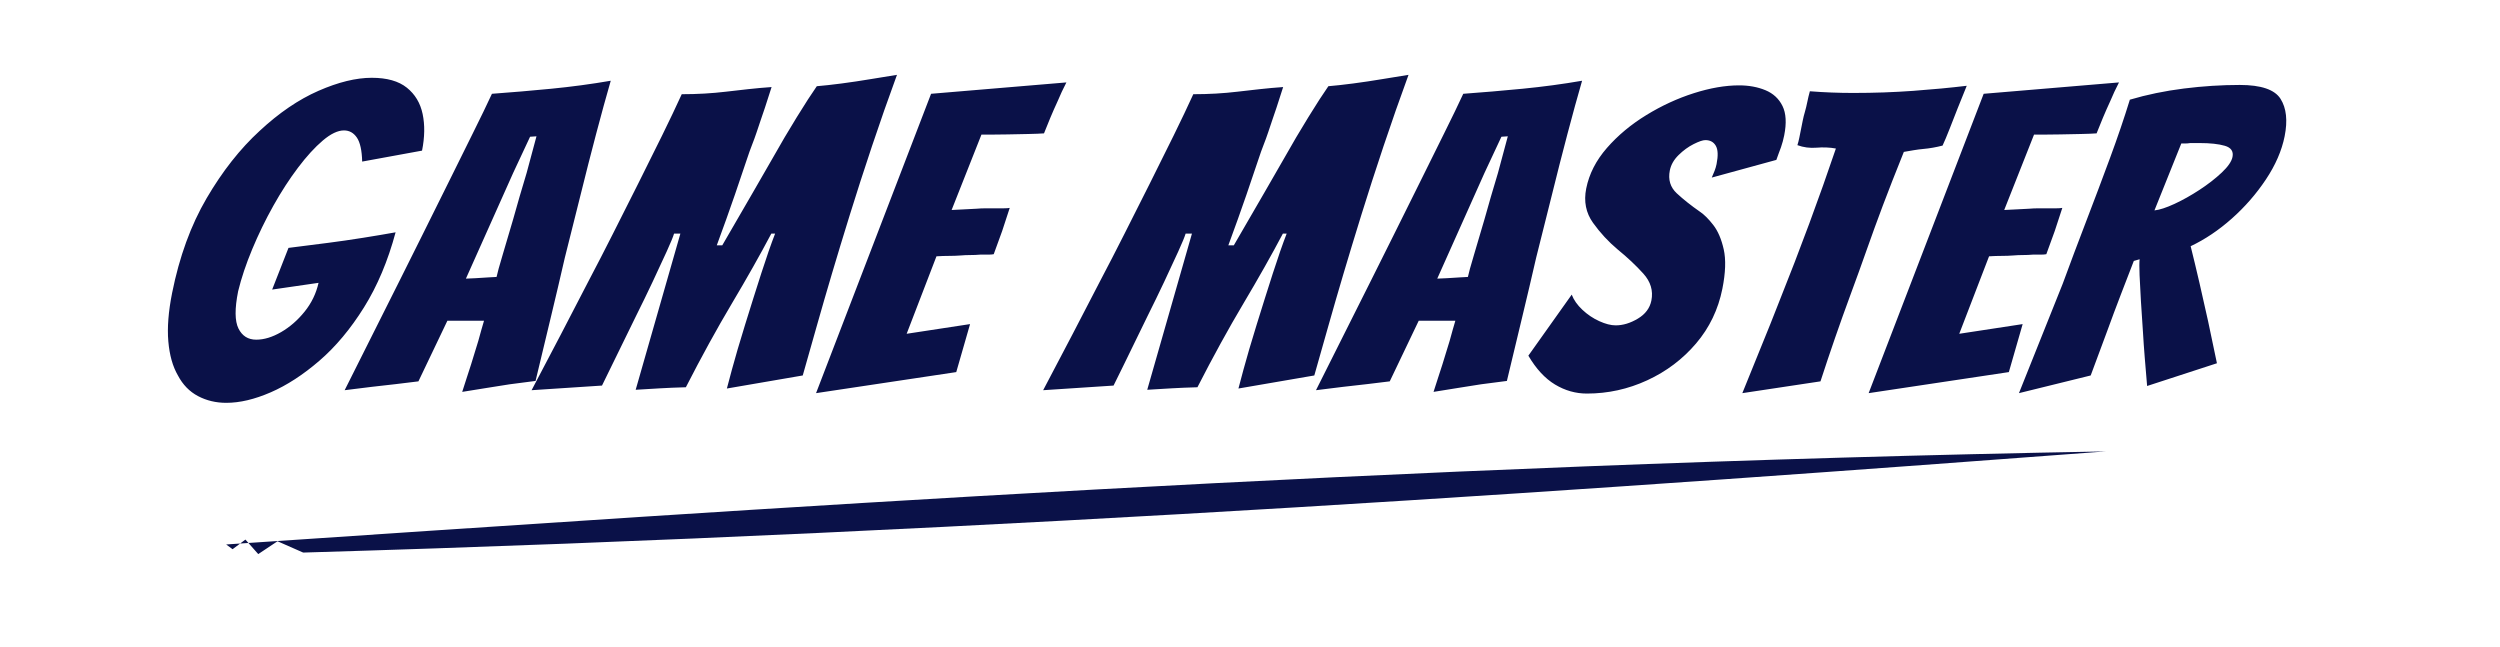
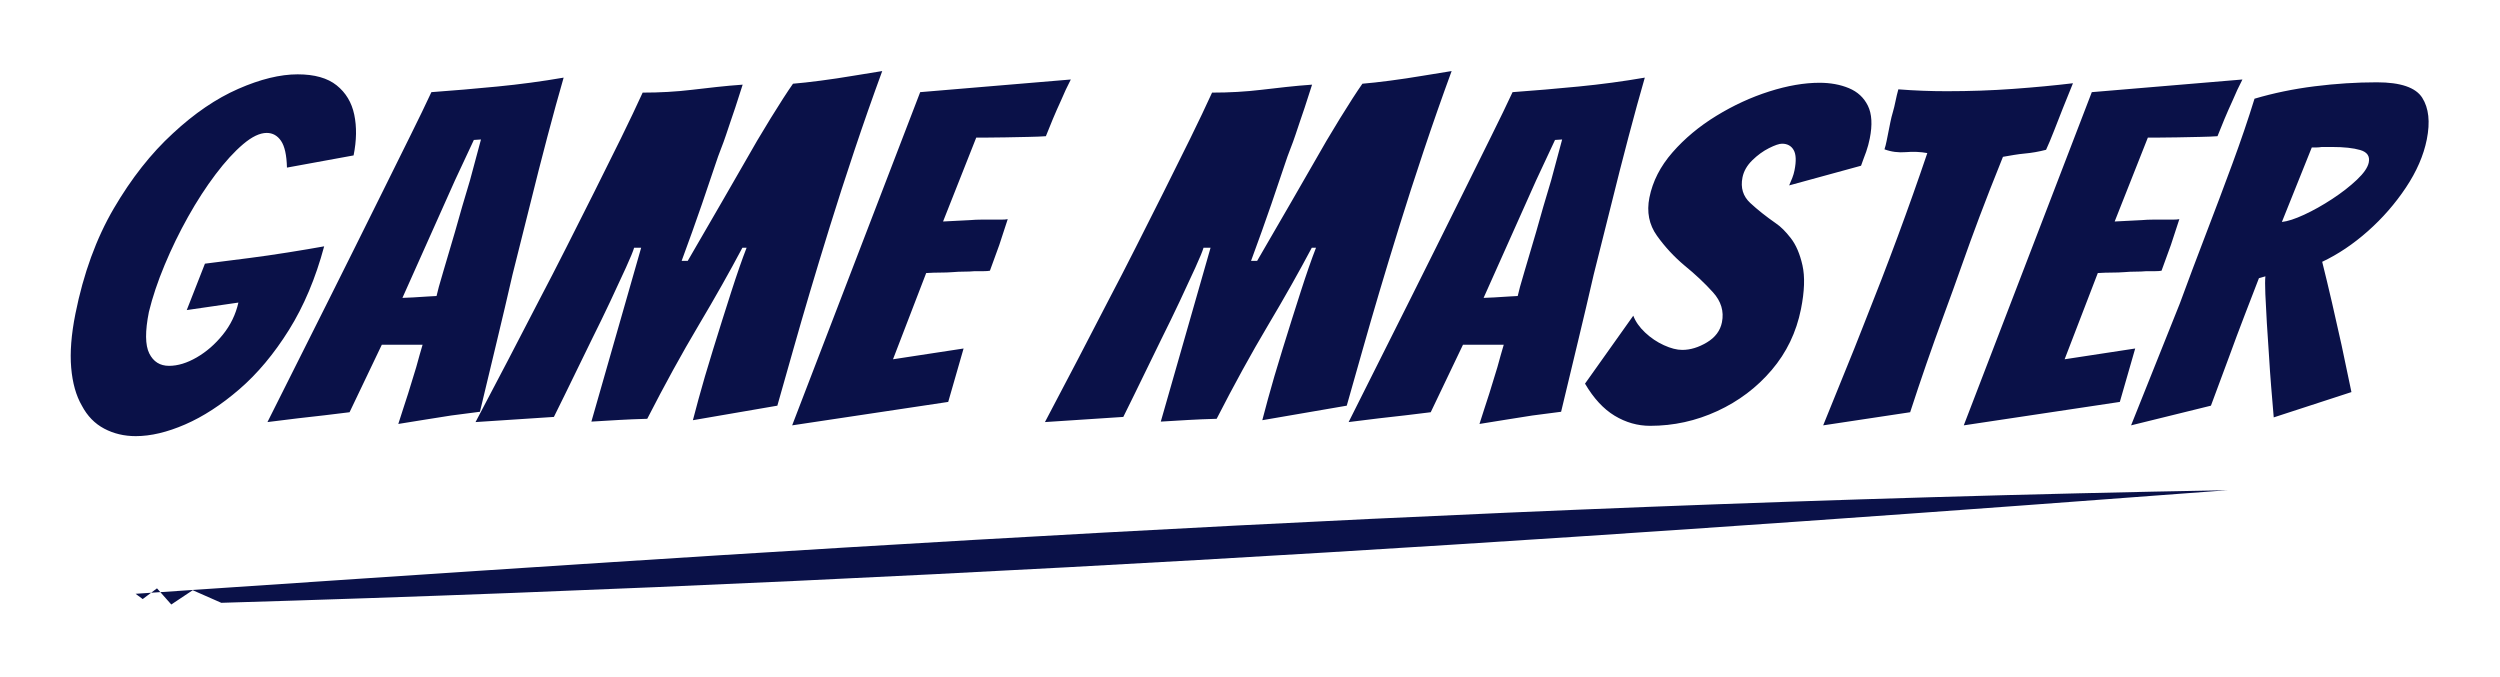
- <svg xmlns="http://www.w3.org/2000/svg" viewBox="22 -17 1636 423" role="img" aria-label="GameMaster">
+ <svg xmlns="http://www.w3.org/2000/svg" viewBox="90.3 -9.8 1469.8 397.6" role="img" aria-label="GameMaster">
  <defs />
  <path d="M170.12 246.613Q159.925 246.613 151.577 242.204Q143.229 237.796 138.434 228.703Q133.31 219.887 132.152 206.386Q130.995 192.885 134.632 174.7Q141.741 139.157 157.225 112.707Q172.71 86.256 191.942 68.622Q210.898 50.989 230.378 42.447Q249.857 33.906 265.287 33.906Q280.165 33.906 288.238 40.381Q296.311 46.856 298.571 57.601Q300.83 68.347 298.185 81.572L259.005 88.736Q258.729 77.715 255.533 73.031Q252.337 68.347 247.102 68.347Q241.041 68.347 233.243 74.959Q225.446 81.572 217.015 92.731Q208.583 103.89 200.869 117.666Q193.154 131.442 187.065 146.045Q180.976 160.648 177.835 173.598Q174.418 190.681 178.055 197.982Q181.692 205.284 189.682 205.284Q197.397 205.284 205.966 200.324Q214.535 195.365 221.313 186.961Q228.091 178.558 230.46 168.088L200.097 172.496L210.788 145.219L236.797 141.912Q247.543 140.535 259.639 138.606Q271.734 136.677 280.882 135.024Q273.332 163.128 260.162 184.206Q246.992 205.284 231.011 219.06Q215.031 232.836 199.188 239.724Q183.345 246.613 170.12 246.613Z M324.47 239.449Q325.958 234.765 327.391 230.357Q328.823 225.948 330.256 221.54L334.995 206.11Q336.042 202.253 336.979 198.947Q337.916 195.64 338.742 192.885H314.771L295.815 232.561Q289.588 233.387 281.13 234.352Q272.671 235.316 265.342 236.143Q260.823 236.694 256.442 237.245Q252.062 237.796 247.543 238.347L283.747 166.159Q290.194 153.209 298.46 136.677Q306.726 120.146 315.295 102.788Q323.864 85.429 331.468 70.138Q339.073 54.846 343.922 44.376Q362.934 42.998 382.744 41.07Q402.554 39.141 421.676 35.835Q417.212 51.264 412.088 70.689Q406.963 90.113 401.865 110.778Q396.768 131.442 391.643 151.556Q387.29 170.567 382.413 190.818Q377.536 211.07 372.467 232.285Q368.224 232.836 363.981 233.387Q359.737 233.938 355.494 234.489Q348.386 235.592 339.844 236.969Q331.303 238.347 324.47 239.449ZM326.895 165.332Q328.548 165.332 333.149 165.057Q337.75 164.781 341.938 164.506Q346.126 164.23 346.953 164.23Q347.669 160.648 350.976 149.627Q354.282 138.606 357.809 126.483Q359.793 119.319 361.997 111.742Q364.201 104.165 366.626 96.175L373.073 72.204L368.885 72.48L357.809 96.175Z M369.877 238.347Q389.384 201.426 407.404 166.434Q414.953 152.107 423.164 135.851Q431.374 119.595 439.613 103.201Q447.851 86.807 455.29 71.653Q462.729 56.499 468.13 44.652Q483.284 44.652 497.115 42.998Q504.169 42.172 511.635 41.345Q519.102 40.519 526.927 39.968L522.574 53.468Q521.251 57.326 519.901 61.321Q518.551 65.316 517.173 69.449Q515.796 73.582 514.115 77.853Q512.434 82.123 511.002 86.532Q508.191 95.073 502.929 110.365Q497.666 125.656 491.053 143.566H494.635Q506.814 122.626 514.831 108.712Q522.849 94.797 527.919 85.981Q535.193 73.031 543.348 59.806Q551.504 46.58 556.519 39.417Q563.241 38.865 572.72 37.626Q582.198 36.386 592.034 34.733Q601.87 33.079 608.979 31.977Q600.493 55.122 592.613 78.679Q584.733 102.237 578.12 123.59Q571.507 144.943 566.438 162.026Q561.368 179.109 556.656 195.778Q551.945 212.447 547.316 228.703L497.666 237.245Q497.776 236.694 500.972 224.846Q504.169 212.998 509.624 195.365Q515.079 177.731 520.177 161.888Q525.274 146.045 529.241 135.851H526.762Q515.686 156.791 500.945 181.588Q486.204 206.386 470.83 236.418Q461.131 236.694 454.16 237.107Q447.19 237.52 437.987 238.071L467.248 135.851H463.115Q462.233 138.882 458.293 147.561Q454.353 156.24 449.091 167.399Q443.828 178.558 438.318 189.579Q417.267 232.836 415.945 235.316Z M556.023 240.276 631.297 44.376 719.851 36.937Q716.71 42.998 714.065 49.335Q711.64 54.571 709.271 60.219Q706.901 65.867 705.193 70.276Q701.556 70.551 694.916 70.689Q688.276 70.827 681.36 70.964Q674.444 71.102 669.485 71.102Q664.525 71.102 664.25 71.102L644.742 120.421L660.888 119.595Q663.974 119.319 667.143 119.319Q670.311 119.319 673.342 119.319Q676.373 119.319 678.853 119.319Q681.332 119.319 682.765 119.044Q681.442 122.901 680.285 126.621Q679.128 130.34 677.806 134.198L672.295 149.352Q670.862 149.627 668.658 149.627Q666.454 149.627 663.423 149.627Q660.337 149.903 657.031 149.903Q653.724 149.903 650.639 150.178Q647.002 150.454 643.144 150.454Q639.287 150.454 634.823 150.729L615.316 201.426L656.81 195.089L647.773 226.499Z  M704.642 238.347Q724.149 201.426 742.169 166.434Q749.718 152.107 757.929 135.851Q766.139 119.595 774.378 103.201Q782.616 86.807 790.055 71.653Q797.494 56.499 802.895 44.652Q818.049 44.652 831.88 42.998Q838.934 42.172 846.4 41.345Q853.867 40.519 861.692 39.968L857.339 53.468Q856.016 57.326 854.666 61.321Q853.316 65.316 851.938 69.449Q850.561 73.582 848.88 77.853Q847.199 82.123 845.767 86.532Q842.956 95.073 837.694 110.365Q832.431 125.656 825.818 143.566H829.4Q841.579 122.626 849.596 108.712Q857.614 94.797 862.684 85.981Q869.958 73.031 878.113 59.806Q886.269 46.58 891.284 39.417Q898.006 38.865 907.485 37.626Q916.963 36.386 926.799 34.733Q936.635 33.079 943.744 31.977Q935.258 55.122 927.378 78.679Q919.498 102.237 912.885 123.59Q906.272 144.943 901.203 162.026Q896.133 179.109 891.421 195.778Q886.71 212.447 882.081 228.703L832.431 237.245Q832.541 236.694 835.737 224.846Q838.934 212.998 844.389 195.365Q849.844 177.731 854.942 161.888Q860.039 146.045 864.006 135.851H861.527Q850.451 156.791 835.71 181.588Q820.969 206.386 805.595 236.418Q795.896 236.694 788.925 237.107Q781.955 237.52 772.752 238.071L802.013 135.851H797.88Q796.998 138.882 793.058 147.561Q789.118 156.24 783.856 167.399Q778.593 178.558 773.083 189.579Q752.032 232.836 750.71 235.316Z M960.11 239.449Q961.598 234.765 963.031 230.357Q964.464 225.948 965.896 221.54L970.635 206.11Q971.682 202.253 972.619 198.947Q973.556 195.64 974.382 192.885H950.412L931.455 232.561Q925.229 233.387 916.77 234.352Q908.311 235.316 900.982 236.143Q896.464 236.694 892.083 237.245Q887.702 237.796 883.183 238.347L919.387 166.159Q925.835 153.209 934.1 136.677Q942.366 120.146 950.935 102.788Q959.504 85.429 967.109 70.138Q974.713 54.846 979.562 44.376Q998.574 42.998 1018.384 41.07Q1038.194 39.141 1057.316 35.835Q1052.853 51.264 1047.728 70.689Q1042.603 90.113 1037.506 110.778Q1032.408 131.442 1027.284 151.556Q1022.93 170.567 1018.053 190.818Q1013.177 211.07 1008.107 232.285Q1003.864 232.836 999.621 233.387Q995.378 233.938 991.135 234.489Q984.026 235.592 975.485 236.969Q966.943 238.347 960.11 239.449ZM962.535 165.332Q964.188 165.332 968.789 165.057Q973.391 164.781 977.579 164.506Q981.767 164.23 982.593 164.23Q983.31 160.648 986.616 149.627Q989.922 138.606 993.449 126.483Q995.433 119.319 997.637 111.742Q999.841 104.165 1002.266 96.175L1008.713 72.204L1004.525 72.48L993.449 96.175Z M1060.457 240.551Q1049.436 240.551 1039.6 234.627Q1029.763 228.703 1022.159 215.754L1050.538 175.802Q1052.522 181.037 1057.509 185.721Q1062.496 190.405 1068.558 193.16Q1074.619 195.916 1079.303 195.916Q1086.467 195.916 1093.823 191.507Q1101.18 187.099 1102.668 179.66Q1104.596 170.016 1097.378 162.026Q1090.159 154.036 1080.681 146.321Q1071.478 138.606 1064.48 128.825Q1057.481 119.044 1060.016 106.37Q1062.882 92.042 1073.6 79.781Q1084.318 67.52 1099.389 58.29Q1114.46 49.06 1130.496 43.963Q1146.532 38.865 1160.032 38.865Q1169.676 38.865 1177.308 42.034Q1184.94 45.203 1188.467 52.366Q1191.994 59.53 1189.569 71.653Q1189.183 73.582 1188.66 75.511Q1188.136 77.439 1187.475 79.368Q1186.814 81.297 1185.987 83.363Q1185.16 85.429 1184.444 87.634L1142.178 99.206Q1143.17 97.002 1144.024 94.797Q1144.878 92.593 1145.319 90.389Q1146.972 82.123 1144.823 78.404Q1142.674 74.684 1137.99 74.684Q1135.511 74.684 1130.303 77.301Q1125.096 79.919 1120.467 84.465Q1115.838 89.011 1114.736 94.522Q1112.917 103.614 1119.31 109.538Q1125.702 115.462 1134.408 121.524Q1138.541 124.279 1143.143 130.203Q1147.744 136.126 1150.003 146.183Q1152.263 156.24 1149.122 171.945Q1145.044 192.334 1131.901 207.763Q1118.759 223.193 1099.94 231.872Q1081.122 240.551 1060.457 240.551Z M1162.182 240.276Q1168.243 225.122 1174.415 210.105Q1180.587 195.089 1186.263 180.486Q1207.203 128.136 1223.404 80.194Q1220.483 79.643 1217.204 79.506Q1213.925 79.368 1210.84 79.643Q1204.117 80.194 1198.22 77.99Q1198.937 75.786 1199.46 73.169Q1199.984 70.551 1200.535 67.796Q1201.141 64.765 1201.72 61.872Q1202.298 58.979 1203.125 56.224Q1204.006 53.193 1204.695 49.749Q1205.384 46.305 1206.376 42.723Q1213.429 43.274 1220.538 43.549Q1227.647 43.825 1234.81 43.825Q1255.199 43.825 1274.073 42.447Q1292.947 41.07 1309.037 39.141L1303.031 54.019L1297.961 66.969Q1295.151 74.133 1293.222 78.266Q1290.026 79.092 1286.885 79.643Q1283.744 80.194 1280.658 80.47Q1277.572 80.746 1274.293 81.297Q1271.015 81.848 1267.874 82.399Q1259.663 102.788 1254.07 117.666Q1248.476 132.545 1243.682 146.183Q1238.888 159.822 1232.882 176.078Q1222.632 203.906 1213.319 232.561Z M1244.84 240.276 1320.113 44.376 1408.668 36.937Q1405.527 42.998 1402.882 49.335Q1400.457 54.571 1398.088 60.219Q1395.718 65.867 1394.01 70.276Q1390.373 70.551 1383.733 70.689Q1377.092 70.827 1370.177 70.964Q1363.261 71.102 1358.301 71.102Q1353.342 71.102 1353.066 71.102L1333.559 120.421L1349.705 119.595Q1352.791 119.319 1355.959 119.319Q1359.128 119.319 1362.159 119.319Q1365.19 119.319 1367.669 119.319Q1370.149 119.319 1371.582 119.044Q1370.259 122.901 1369.102 126.621Q1367.945 130.34 1366.622 134.198L1361.112 149.352Q1359.679 149.627 1357.475 149.627Q1355.271 149.627 1352.24 149.627Q1349.154 149.903 1345.848 149.903Q1342.541 149.903 1339.455 150.178Q1335.818 150.454 1331.961 150.454Q1328.104 150.454 1323.64 150.729L1304.133 201.426L1345.627 195.089L1336.59 226.499Z M1343.203 240.276 1371.857 168.639Q1379.131 148.801 1387.177 127.861Q1395.222 106.921 1402.744 86.532Q1410.266 66.143 1415.776 48.233Q1432.473 43.274 1451.126 40.932Q1469.78 38.59 1487.689 38.59Q1508.629 38.59 1514.387 47.682Q1520.146 56.775 1517.06 72.204Q1514.25 86.256 1504.799 100.446Q1495.348 114.635 1482.454 126.07Q1469.559 137.504 1455.562 144.117Q1458.318 155.138 1461.348 168.225Q1464.379 181.313 1466.969 193.16Q1468.347 200.049 1469.862 206.937Q1471.378 213.825 1472.755 220.713L1427.073 235.592Q1426.246 225.948 1425.53 217.131Q1424.814 208.314 1424.318 199.773Q1423.601 189.579 1423.023 180.073Q1422.444 170.567 1422.141 163.128Q1421.838 155.689 1422.169 152.658L1418.366 153.76Q1414.95 162.577 1410.073 175.251Q1405.196 187.925 1400.898 199.773L1390.152 228.703ZM1431.867 120.697Q1436.937 120.146 1444.982 116.426Q1453.028 112.707 1461.431 107.196Q1469.835 101.686 1475.951 95.9Q1482.068 90.113 1482.95 85.705Q1484.052 80.194 1477.935 78.404Q1471.818 76.613 1461.348 76.613H1455.287Q1453.579 76.888 1452.201 76.888Q1450.823 76.888 1449.446 76.888Z" fill="#0a1148" />
  <path d="M170 339.3 C514.4 316.2 932.6 286.8 1400 278.4 C1092.5 301.5 686.6 330.9 220.4 344.6 L203.6 337.2 L191.0 345.6 L182.6 336.1 L174.2 342.4Z" fill="#0a1148" />
</svg>
